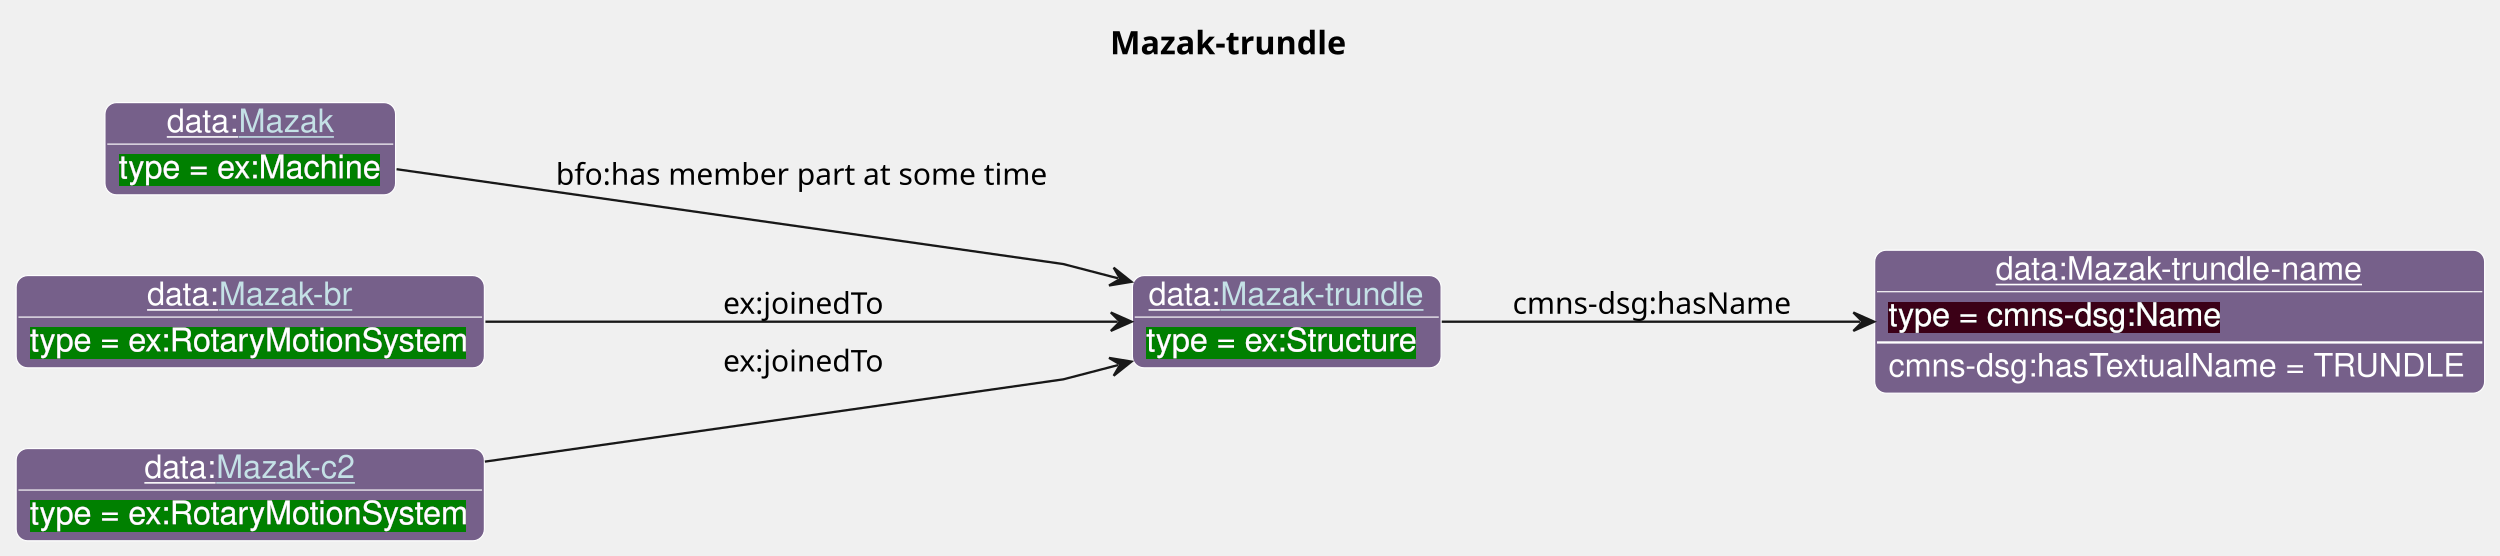
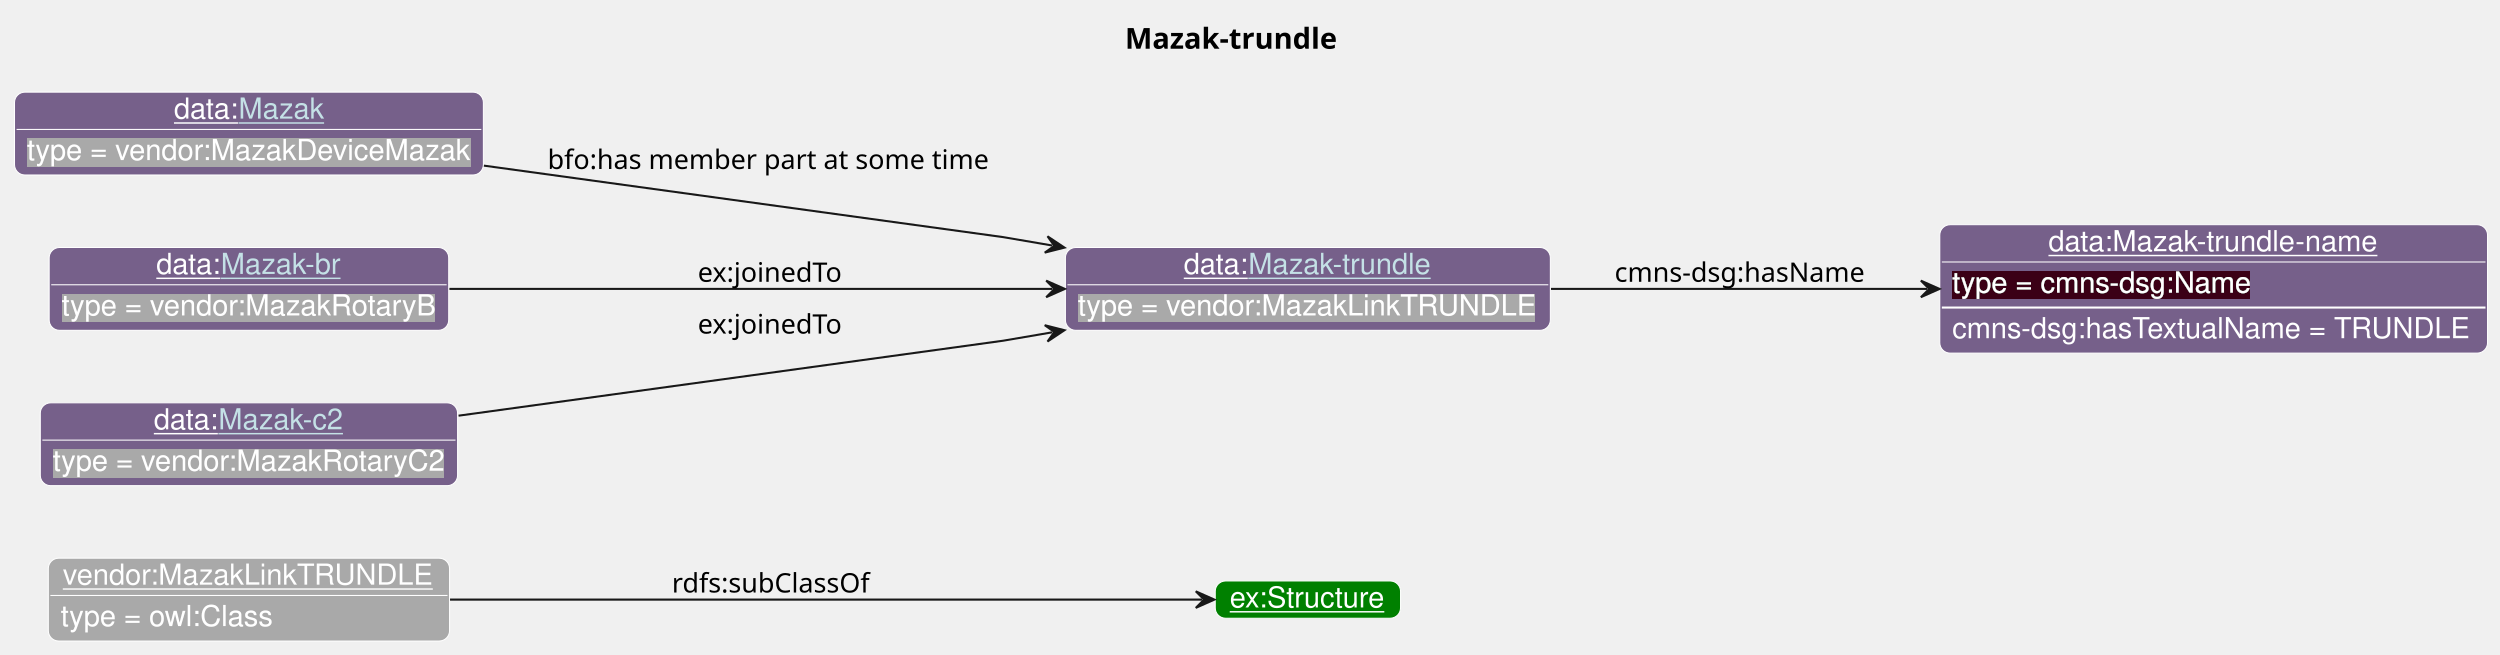
- <svg xmlns="http://www.w3.org/2000/svg" xmlns:xlink="http://www.w3.org/1999/xlink" contentStyleType="text/css" data-diagram-type="CLASS" height="241px" preserveAspectRatio="none" style="width:1084px;height:241px;background:#FFFFFF;" version="1.1" viewBox="0 0 1084 241" width="1084px" zoomAndPan="magnify">
+ <svg xmlns="http://www.w3.org/2000/svg" xmlns:xlink="http://www.w3.org/1999/xlink" contentStyleType="text/css" data-diagram-type="CLASS" height="316px" preserveAspectRatio="none" style="width:1207px;height:316px;background:#FFFFFF;" version="1.1" viewBox="0 0 1207 316" width="1207px" zoomAndPan="magnify">
  <defs>
-     <filter height="1" id="b1m1o0h6zwil0h0" width="1" x="0" y="0">
-       <feFlood flood-color="#008000" result="flood" />
+     <filter height="1" id="btm9g535q36hc0" width="1" x="0" y="0">
+       <feFlood flood-color="#A9A9A9" result="flood" />
      <feComposite in="SourceGraphic" in2="flood" operator="over" />
    </filter>
-     <filter height="1" id="b1m1o0h6zwil0h1" width="1" x="0" y="0">
+     <filter height="1" id="btm9g535q36hc1" width="1" x="0" y="0">
      <feFlood flood-color="#3A0519" result="flood" />
      <feComposite in="SourceGraphic" in2="flood" operator="over" />
    </filter>
  </defs>
  <g>
-     <text fill="#000000" font-family="sans-serif" font-size="14" font-weight="bold" lengthAdjust="spacing" textLength="107.7" x="481.316" y="23.535">Mazak-trundle</text>
+     <text fill="#000000" font-family="sans-serif" font-size="14" font-weight="bold" lengthAdjust="spacing" textLength="107.7" x="543.146" y="23.535">Mazak-trundle</text>
    <g class="entity" data-entity="o1" data-source-line="131" data-uid="ent0002" id="entity_o1">
-       <rect fill="#76608A" height="40" rx="5" ry="5" style="stroke:#FFFFFF;stroke-width:0.5;" width="133.841" x="491.02" y="119.488" />
-       <text fill="#FFFFFF" font-family="Helvetica" font-size="14" lengthAdjust="spacing" text-decoration="underline" textLength="31.138" x="498.02" y="132.269">data:</text>
-       <a href="./Mazak-trundle.html" target="_top" title="./Mazak-trundle.html" xlink:actuate="onRequest" xlink:href="./Mazak-trundle.html" xlink:show="new" xlink:title="./Mazak-trundle.html" xlink:type="simple">
-         <text fill="#C4E1E6" font-family="Helvetica" font-size="14" lengthAdjust="spacing" text-decoration="underline" textLength="88.703" x="529.158" y="132.269">Mazak-trundle</text>
-       </a>
-       <line style="stroke:#FFFFFF;stroke-width:0.5;" x1="492.02" x2="623.861" y1="137.488" y2="137.488" />
-       <text fill="#FFFFFF" filter="url(#b1m1o0h6zwil0h0)" font-family="Helvetica" font-size="14" lengthAdjust="spacing" textLength="117.893" x="497.02" y="152.269">type = ex:Structure</text>
+       <rect fill="#A9A9A9" height="40" rx="5" ry="5" style="stroke:#FFFFFF;stroke-width:0.5;" width="193.731" x="23.32" y="269.488" />
+       <text fill="#FFFFFF" font-family="Helvetica" font-size="14" lengthAdjust="spacing" text-decoration="underline" textLength="179.731" x="30.32" y="282.269">vendor:MazakLinkTRUNDLE</text>
+       <line style="stroke:#FFFFFF;stroke-width:0.5;" x1="24.32" x2="216.05" y1="287.488" y2="287.488" />
+       <text fill="#FFFFFF" filter="url(#btm9g535q36hc0)" font-family="Helvetica" font-size="14" lengthAdjust="spacing" textLength="102.32" x="29.32" y="302.269">type = owl:Class</text>
    </g>
-     <g class="entity" data-entity="o2" data-source-line="131" data-uid="ent0003" id="entity_o2">
-       <rect fill="#76608A" height="62" rx="5" ry="5" style="stroke:#FFFFFF;stroke-width:0.5;" width="264.472" x="812.86" y="108.488" />
-       <text fill="#FFFFFF" font-family="Helvetica" font-size="14" lengthAdjust="spacing" text-decoration="underline" textLength="159.523" x="865.334" y="121.269">data:Mazak-trundle-name</text>
-       <line style="stroke:#FFFFFF;stroke-width:0.5;" x1="813.86" x2="1076.332" y1="126.488" y2="126.488" />
-       <text fill="#FFFFFF" filter="url(#b1m1o0h6zwil0h1)" font-family="Helvetica" font-size="14" lengthAdjust="spacing" textLength="144.334" x="818.86" y="141.269">type = cmns-dsg:Name</text>
-       <line style="stroke:#FFFFFF;stroke-width:1;" x1="813.86" x2="1076.332" y1="148.488" y2="148.488" />
-       <text fill="#FFFFFF" font-family="Helvetica" font-size="14" lengthAdjust="spacing" textLength="252.472" x="818.86" y="163.269">cmns-dsg:hasTextualName = TRUNDLE</text>
+     <g class="entity" data-entity="o2" data-source-line="126" data-uid="ent0003" id="entity_o2">
+       <rect fill="#008000" height="18" rx="5" ry="5" style="stroke:#FFFFFF;stroke-width:0.5;" width="89.476" x="586.71" y="280.488" />
+       <text fill="#FFFFFF" font-family="Helvetica" font-size="14" lengthAdjust="spacing" text-decoration="underline" textLength="75.476" x="593.71" y="293.269">ex:Structure</text>
    </g>
    <g class="entity" data-entity="o3" data-source-line="131" data-uid="ent0004" id="entity_o3">
-       <rect fill="#76608A" height="40" rx="5" ry="5" style="stroke:#FFFFFF;stroke-width:0.5;" width="126.01" x="45.51" y="44.488" />
-       <text fill="#FFFFFF" font-family="Helvetica" font-size="14" lengthAdjust="spacing" text-decoration="underline" textLength="31.138" x="72.329" y="57.269">data:</text>
-       <a href="./Mazak.html" target="_top" title="./Mazak.html" xlink:actuate="onRequest" xlink:href="./Mazak.html" xlink:show="new" xlink:title="./Mazak.html" xlink:type="simple">
-         <text fill="#C4E1E6" font-family="Helvetica" font-size="14" lengthAdjust="spacing" text-decoration="underline" textLength="41.234" x="103.466" y="57.269">Mazak</text>
+       <rect fill="#76608A" height="40" rx="5" ry="5" style="stroke:#FFFFFF;stroke-width:0.5;" width="234.148" x="514.37" y="119.488" />
+       <text fill="#FFFFFF" font-family="Helvetica" font-size="14" lengthAdjust="spacing" text-decoration="underline" textLength="31.138" x="571.523" y="132.269">data:</text>
+       <a href="./Mazak-trundle.html" target="_top" title="./Mazak-trundle.html" xlink:actuate="onRequest" xlink:href="./Mazak-trundle.html" xlink:show="new" xlink:title="./Mazak-trundle.html" xlink:type="simple">
+         <text fill="#C4E1E6" font-family="Helvetica" font-size="14" lengthAdjust="spacing" text-decoration="underline" textLength="88.703" x="602.661" y="132.269">Mazak-trundle</text>
      </a>
-       <line style="stroke:#FFFFFF;stroke-width:0.5;" x1="46.51" x2="170.52" y1="62.488" y2="62.488" />
-       <text fill="#FFFFFF" filter="url(#b1m1o0h6zwil0h0)" font-family="Helvetica" font-size="14" lengthAdjust="spacing" textLength="114.01" x="51.51" y="77.269">type = ex:Machine</text>
+       <line style="stroke:#FFFFFF;stroke-width:0.5;" x1="515.37" x2="747.518" y1="137.488" y2="137.488" />
+       <text fill="#FFFFFF" filter="url(#btm9g535q36hc0)" font-family="Helvetica" font-size="14" lengthAdjust="spacing" textLength="222.148" x="520.37" y="152.269">type = vendor:MazakLinkTRUNDLE</text>
    </g>
    <g class="entity" data-entity="o4" data-source-line="131" data-uid="ent0005" id="entity_o4">
-       <rect fill="#76608A" height="40" rx="5" ry="5" style="stroke:#FFFFFF;stroke-width:0.5;" width="203.023" x="7" y="119.488" />
-       <text fill="#FFFFFF" font-family="Helvetica" font-size="14" lengthAdjust="spacing" text-decoration="underline" textLength="31.138" x="63.77" y="132.269">data:</text>
-       <a href="./Mazak-br.html" target="_top" title="./Mazak-br.html" xlink:actuate="onRequest" xlink:href="./Mazak-br.html" xlink:show="new" xlink:title="./Mazak-br.html" xlink:type="simple">
-         <text fill="#C4E1E6" font-family="Helvetica" font-size="14" lengthAdjust="spacing" text-decoration="underline" textLength="58.345" x="94.908" y="132.269">Mazak-br</text>
-       </a>
-       <line style="stroke:#FFFFFF;stroke-width:0.5;" x1="8" x2="209.023" y1="137.488" y2="137.488" />
-       <text fill="#FFFFFF" filter="url(#b1m1o0h6zwil0h0)" font-family="Helvetica" font-size="14" lengthAdjust="spacing" textLength="191.023" x="13" y="152.269">type = ex:RotaryMotionSystem</text>
+       <rect fill="#76608A" height="62" rx="5" ry="5" style="stroke:#FFFFFF;stroke-width:0.5;" width="264.472" x="936.52" y="108.488" />
+       <text fill="#FFFFFF" font-family="Helvetica" font-size="14" lengthAdjust="spacing" text-decoration="underline" textLength="159.523" x="988.994" y="121.269">data:Mazak-trundle-name</text>
+       <line style="stroke:#FFFFFF;stroke-width:0.5;" x1="937.52" x2="1199.992" y1="126.488" y2="126.488" />
+       <text fill="#FFFFFF" filter="url(#btm9g535q36hc1)" font-family="Helvetica" font-size="14" lengthAdjust="spacing" textLength="144.334" x="942.52" y="141.269">type = cmns-dsg:Name</text>
+       <line style="stroke:#FFFFFF;stroke-width:1;" x1="937.52" x2="1199.992" y1="148.488" y2="148.488" />
+       <text fill="#FFFFFF" font-family="Helvetica" font-size="14" lengthAdjust="spacing" textLength="252.472" x="942.52" y="163.269">cmns-dsg:hasTextualName = TRUNDLE</text>
    </g>
    <g class="entity" data-entity="o5" data-source-line="131" data-uid="ent0006" id="entity_o5">
-       <rect fill="#76608A" height="40" rx="5" ry="5" style="stroke:#FFFFFF;stroke-width:0.5;" width="203.023" x="7" y="194.488" />
-       <text fill="#FFFFFF" font-family="Helvetica" font-size="14" lengthAdjust="spacing" text-decoration="underline" textLength="31.138" x="62.602" y="207.269">data:</text>
+       <rect fill="#76608A" height="40" rx="5" ry="5" style="stroke:#FFFFFF;stroke-width:0.5;" width="226.375" x="7" y="44.488" />
+       <text fill="#FFFFFF" font-family="Helvetica" font-size="14" lengthAdjust="spacing" text-decoration="underline" textLength="31.138" x="84.001" y="57.269">data:</text>
+       <a href="./Mazak.html" target="_top" title="./Mazak.html" xlink:actuate="onRequest" xlink:href="./Mazak.html" xlink:show="new" xlink:title="./Mazak.html" xlink:type="simple">
+         <text fill="#C4E1E6" font-family="Helvetica" font-size="14" lengthAdjust="spacing" text-decoration="underline" textLength="41.234" x="115.139" y="57.269">Mazak</text>
+       </a>
+       <line style="stroke:#FFFFFF;stroke-width:0.5;" x1="8" x2="232.375" y1="62.488" y2="62.488" />
+       <text fill="#FFFFFF" filter="url(#btm9g535q36hc0)" font-family="Helvetica" font-size="14" lengthAdjust="spacing" textLength="214.375" x="13" y="77.269">type = vendor:MazakDeviceMazak</text>
+     </g>
+     <g class="entity" data-entity="o6" data-source-line="131" data-uid="ent0007" id="entity_o6">
+       <rect fill="#76608A" height="40" rx="5" ry="5" style="stroke:#FFFFFF;stroke-width:0.5;" width="192.92" x="23.73" y="119.488" />
+       <text fill="#FFFFFF" font-family="Helvetica" font-size="14" lengthAdjust="spacing" text-decoration="underline" textLength="31.138" x="75.449" y="132.269">data:</text>
+       <a href="./Mazak-br.html" target="_top" title="./Mazak-br.html" xlink:actuate="onRequest" xlink:href="./Mazak-br.html" xlink:show="new" xlink:title="./Mazak-br.html" xlink:type="simple">
+         <text fill="#C4E1E6" font-family="Helvetica" font-size="14" lengthAdjust="spacing" text-decoration="underline" textLength="58.345" x="106.586" y="132.269">Mazak-br</text>
+       </a>
+       <line style="stroke:#FFFFFF;stroke-width:0.5;" x1="24.73" x2="215.65" y1="137.488" y2="137.488" />
+       <text fill="#FFFFFF" filter="url(#btm9g535q36hc0)" font-family="Helvetica" font-size="14" lengthAdjust="spacing" textLength="180.92" x="29.73" y="152.269">type = vendor:MazakRotaryB</text>
+     </g>
+     <g class="entity" data-entity="o7" data-source-line="131" data-uid="ent0008" id="entity_o7">
+       <rect fill="#76608A" height="40" rx="5" ry="5" style="stroke:#FFFFFF;stroke-width:0.5;" width="201.478" x="19.45" y="194.488" />
+       <text fill="#FFFFFF" font-family="Helvetica" font-size="14" lengthAdjust="spacing" text-decoration="underline" textLength="31.138" x="74.279" y="207.269">data:</text>
      <a href="./Mazak-c2.html" target="_top" title="./Mazak-c2.html" xlink:actuate="onRequest" xlink:href="./Mazak-c2.html" xlink:show="new" xlink:title="./Mazak-c2.html" xlink:type="simple">
-         <text fill="#C4E1E6" font-family="Helvetica" font-size="14" lengthAdjust="spacing" text-decoration="underline" textLength="60.683" x="93.739" y="207.269">Mazak-c2</text>
+         <text fill="#C4E1E6" font-family="Helvetica" font-size="14" lengthAdjust="spacing" text-decoration="underline" textLength="60.683" x="105.417" y="207.269">Mazak-c2</text>
      </a>
-       <line style="stroke:#FFFFFF;stroke-width:0.5;" x1="8" x2="209.023" y1="212.488" y2="212.488" />
-       <text fill="#FFFFFF" filter="url(#b1m1o0h6zwil0h0)" font-family="Helvetica" font-size="14" lengthAdjust="spacing" textLength="191.023" x="13" y="227.269">type = ex:RotaryMotionSystem</text>
+       <line style="stroke:#FFFFFF;stroke-width:0.5;" x1="20.45" x2="219.929" y1="212.488" y2="212.488" />
+       <text fill="#FFFFFF" filter="url(#btm9g535q36hc0)" font-family="Helvetica" font-size="14" lengthAdjust="spacing" textLength="189.478" x="25.45" y="227.269">type = vendor:MazakRotaryC2</text>
    </g>
-     <g class="link" data-entity-1="o1" data-entity-2="o2" data-source-line="195" data-uid="lnk7" id="link_o1_o2">
-       <path codeLine="195" d="M625.15,139.488 C676.56,139.488 743.47,139.488 806.61,139.488" fill="none" id="o1-to-o2" style="stroke:#181818;stroke-width:1;" />
-       <polygon fill="#181818" points="812.61,139.488,803.61,135.488,807.61,139.488,803.61,143.488,812.61,139.488" style="stroke:#181818;stroke-width:1;" />
-       <text fill="#000000" font-family="sans-serif" font-size="13" lengthAdjust="spacing" textLength="126.077" x="655.86" y="136.057">cmns-dsg:hasName</text>
+     <g class="link" data-entity-1="o1" data-entity-2="o2" data-source-line="195" data-uid="lnk9" id="link_o1_o2">
+       <path codeLine="195" d="M217.27,289.488 C327.82,289.488 498.57,289.488 580.32,289.488" fill="none" id="o1-to-o2" style="stroke:#181818;stroke-width:1;" />
+       <polygon fill="#181818" points="586.32,289.488,577.32,285.488,581.32,289.488,577.32,293.488,586.32,289.488" style="stroke:#181818;stroke-width:1;" />
+       <text fill="#000000" font-family="sans-serif" font-size="13" lengthAdjust="spacing" textLength="99.963" x="324.37" y="286.057">rdfs:subClassOf</text>
    </g>
-     <g class="link" data-entity-1="o3" data-entity-2="o1" data-source-line="195" data-uid="lnk8" id="link_o3_o1">
-       <path codeLine="195" d="M171.95,73.368 C272.96,87.738 461.02,114.488 461.02,114.488 C461.02,114.488 468.283,116.388 484.783,120.678" fill="none" id="o3-to-o1" style="stroke:#181818;stroke-width:1;" />
-       <polygon fill="#181818" points="490.59,122.188,482.886,116.052,485.751,120.93,480.873,123.795,490.59,122.188" style="stroke:#181818;stroke-width:1;" />
-       <text fill="#000000" font-family="sans-serif" font-size="13" lengthAdjust="spacing" textLength="219.337" x="241.02" y="80.107">bfo:has member part at some time</text>
+     <g class="link" data-entity-1="o3" data-entity-2="o4" data-source-line="195" data-uid="lnk10" id="link_o3_o4">
+       <path codeLine="195" d="M748.82,139.488 C806.62,139.488 870.68,139.488 930.4,139.488" fill="none" id="o3-to-o4" style="stroke:#181818;stroke-width:1;" />
+       <polygon fill="#181818" points="936.4,139.488,927.4,135.488,931.4,139.488,927.4,143.488,936.4,139.488" style="stroke:#181818;stroke-width:1;" />
+       <text fill="#000000" font-family="sans-serif" font-size="13" lengthAdjust="spacing" textLength="126.077" x="779.52" y="136.057">cmns-dsg:hasName</text>
    </g>
-     <g class="link" data-entity-1="o4" data-entity-2="o1" data-source-line="195" data-uid="lnk9" id="link_o4_o1">
-       <path codeLine="195" d="M210.48,139.488 C296.18,139.488 410.69,139.488 484.65,139.488" fill="none" id="o4-to-o1" style="stroke:#181818;stroke-width:1;" />
-       <polygon fill="#181818" points="490.65,139.488,481.65,135.488,485.65,139.488,481.65,143.488,490.65,139.488" style="stroke:#181818;stroke-width:1;" />
-       <text fill="#000000" font-family="sans-serif" font-size="13" lengthAdjust="spacing" textLength="74.725" x="313.52" y="136.057">ex:joinedTo</text>
+     <g class="link" data-entity-1="o5" data-entity-2="o3" data-source-line="195" data-uid="lnk11" id="link_o5_o3">
+       <path codeLine="195" d="M233.62,79.968 C340.28,94.648 484.37,114.488 484.37,114.488 C484.37,114.488 490.666,115.567 508.026,118.537" fill="none" id="o5-to-o3" style="stroke:#181818;stroke-width:1;" />
+       <polygon fill="#181818" points="513.94,119.548,505.743,114.088,509.012,118.705,504.394,121.973,513.94,119.548" style="stroke:#181818;stroke-width:1;" />
+       <text fill="#000000" font-family="sans-serif" font-size="13" lengthAdjust="spacing" textLength="219.337" x="264.37" y="81.577">bfo:has member part at some time</text>
    </g>
-     <g class="link" data-entity-1="o5" data-entity-2="o1" data-source-line="195" data-uid="lnk10" id="link_o5_o1">
-       <path codeLine="195" d="M210.24,200.158 C314.11,185.388 461.02,164.488 461.02,164.488 C461.02,164.488 468.283,162.588 484.783,158.298" fill="none" id="o5-to-o1" style="stroke:#181818;stroke-width:1;" />
-       <polygon fill="#181818" points="490.59,156.788,480.873,155.182,485.751,158.047,482.886,162.924,490.59,156.788" style="stroke:#181818;stroke-width:1;" />
-       <text fill="#000000" font-family="sans-serif" font-size="13" lengthAdjust="spacing" textLength="74.725" x="313.52" y="161.057">ex:joinedTo</text>
+     <g class="link" data-entity-1="o6" data-entity-2="o3" data-source-line="195" data-uid="lnk12" id="link_o6_o3">
+       <path codeLine="195" d="M216.98,139.488 C301.25,139.488 418.18,139.488 508.1,139.488" fill="none" id="o6-to-o3" style="stroke:#181818;stroke-width:1;" />
+       <polygon fill="#181818" points="514.1,139.488,505.1,135.488,509.1,139.488,505.1,143.488,514.1,139.488" style="stroke:#181818;stroke-width:1;" />
+       <text fill="#000000" font-family="sans-serif" font-size="13" lengthAdjust="spacing" textLength="74.725" x="336.87" y="136.057">ex:joinedTo</text>
+     </g>
+     <g class="link" data-entity-1="o7" data-entity-2="o3" data-source-line="195" data-uid="lnk13" id="link_o7_o3">
+       <path codeLine="195" d="M221.39,200.688 C328.89,185.898 484.37,164.488 484.37,164.488 C484.37,164.488 490.666,163.41 508.026,160.44" fill="none" id="o7-to-o3" style="stroke:#181818;stroke-width:1;" />
+       <polygon fill="#181818" points="513.94,159.428,504.394,157.003,509.012,160.271,505.743,164.889,513.94,159.428" style="stroke:#181818;stroke-width:1;" />
+       <text fill="#000000" font-family="sans-serif" font-size="13" lengthAdjust="spacing" textLength="74.725" x="336.87" y="161.057">ex:joinedTo</text>
    </g>
  </g>
</svg>
